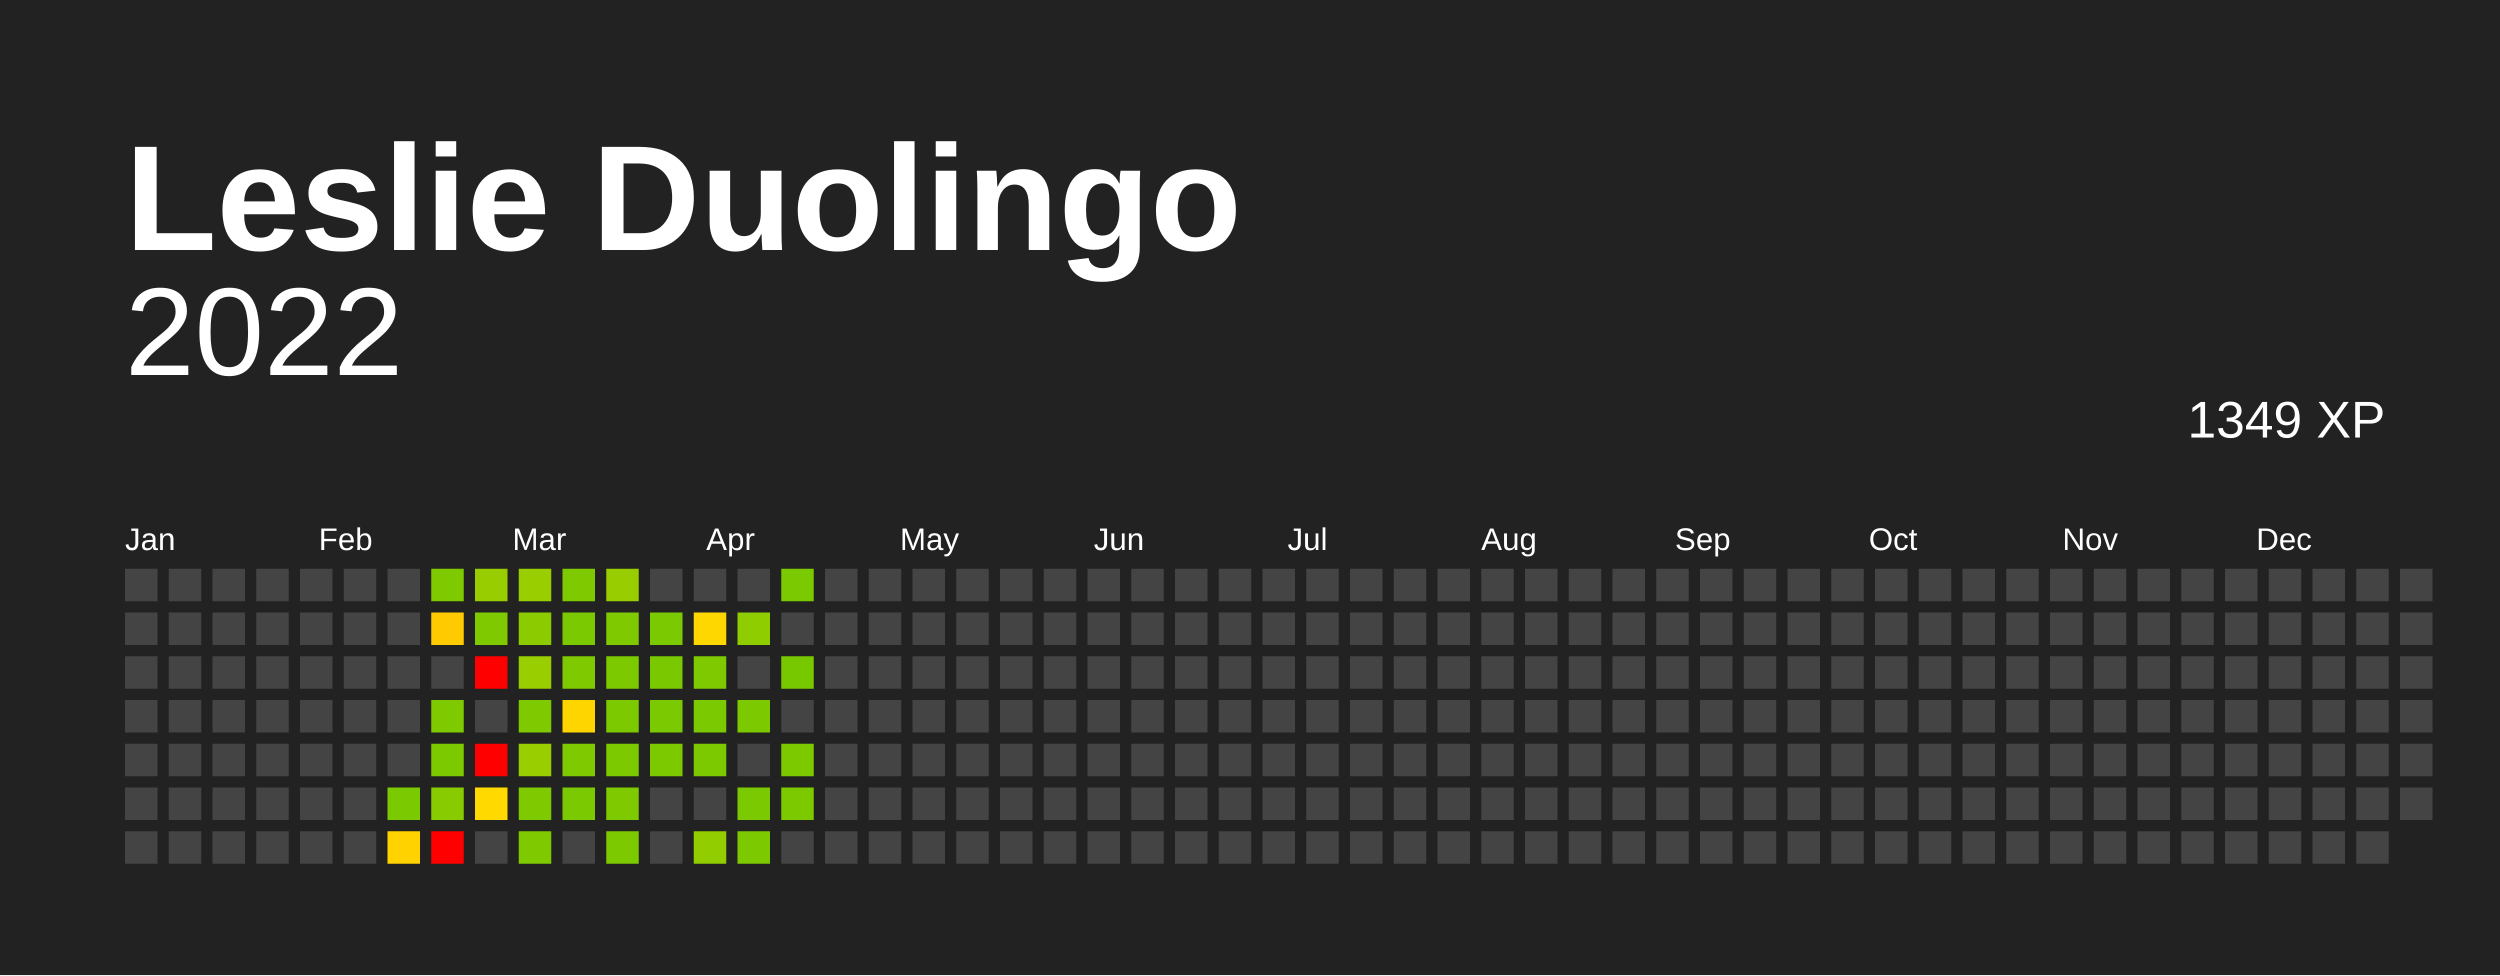
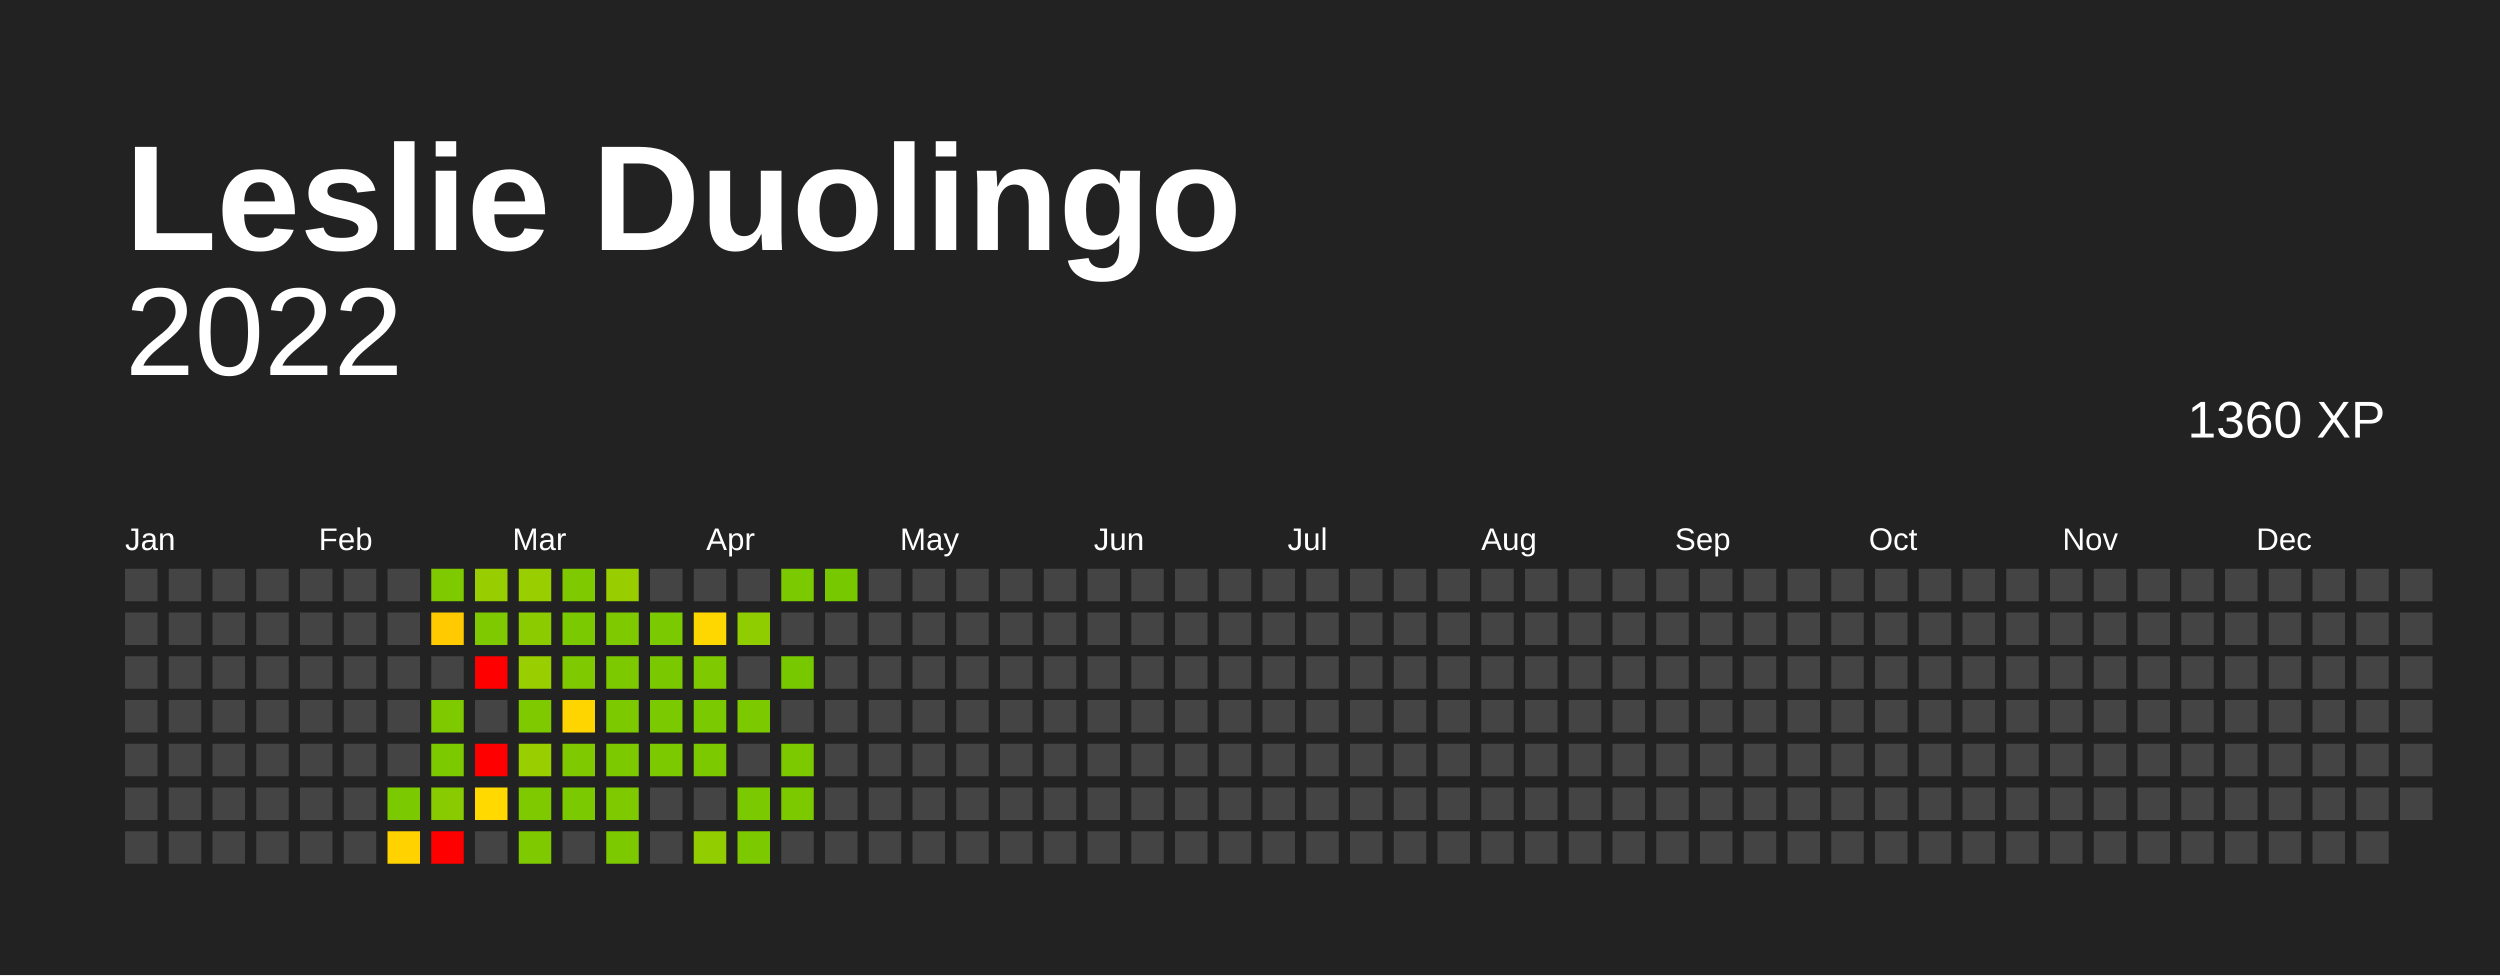
<svg xmlns="http://www.w3.org/2000/svg" baseProfile="full" height="78mm" version="1.1" viewBox="0,0,200,78" width="200mm">
  <defs />
  <rect fill="#222222" height="78" width="200" x="0" y="0" />
  <text fill="#FFFFFF" style="font-size:12px; font-family:Arial; font-weight:bold;" x="10" y="20">Leslie Duolingo</text>
  <text alignment-baseline="hanging" fill="#FFFFFF" style="font-size:10.0px; font-family:Arial;" x="10" y="30">2022</text>
-   <text alignment-baseline="hanging" fill="#FFFFFF" style="font-size:4.125px; font-family:Arial;" x="175" y="35">1349 XP</text>
+   <text alignment-baseline="hanging" fill="#FFFFFF" style="font-size:4.125px; font-family:Arial;" x="175" y="35">1360 XP</text>
  <text fill="#FFFFFF" style="font-size:2.5px; font-family:Arial" x="10.0" y="44">Jan</text>
  <text fill="#FFFFFF" style="font-size:2.5px; font-family:Arial" x="25.5" y="44">Feb</text>
  <text fill="#FFFFFF" style="font-size:2.5px; font-family:Arial" x="41.0" y="44">Mar</text>
  <text fill="#FFFFFF" style="font-size:2.5px; font-family:Arial" x="56.5" y="44">Apr</text>
  <text fill="#FFFFFF" style="font-size:2.5px; font-family:Arial" x="72.0" y="44">May</text>
  <text fill="#FFFFFF" style="font-size:2.5px; font-family:Arial" x="87.5" y="44">Jun</text>
  <text fill="#FFFFFF" style="font-size:2.5px; font-family:Arial" x="103.0" y="44">Jul</text>
  <text fill="#FFFFFF" style="font-size:2.5px; font-family:Arial" x="118.5" y="44">Aug</text>
  <text fill="#FFFFFF" style="font-size:2.5px; font-family:Arial" x="134.0" y="44">Sep</text>
  <text fill="#FFFFFF" style="font-size:2.5px; font-family:Arial" x="149.5" y="44">Oct</text>
  <text fill="#FFFFFF" style="font-size:2.5px; font-family:Arial" x="165.0" y="44">Nov</text>
  <text fill="#FFFFFF" style="font-size:2.5px; font-family:Arial" x="180.5" y="44">Dec</text>
  <rect fill="#444444" height="2.6" width="2.6" x="10.0" y="45.5" />
  <rect fill="#444444" height="2.6" width="2.6" x="10.0" y="49.0" />
  <rect fill="#444444" height="2.6" width="2.6" x="10.0" y="52.5" />
  <rect fill="#444444" height="2.6" width="2.6" x="10.0" y="56.0" />
  <rect fill="#444444" height="2.6" width="2.6" x="10.0" y="59.5" />
  <rect fill="#444444" height="2.6" width="2.6" x="10.0" y="63.0" />
  <rect fill="#444444" height="2.6" width="2.6" x="10.0" y="66.5" />
  <rect fill="#444444" height="2.6" width="2.6" x="13.5" y="45.5" />
  <rect fill="#444444" height="2.6" width="2.6" x="13.5" y="49.0" />
  <rect fill="#444444" height="2.6" width="2.6" x="13.5" y="52.5" />
  <rect fill="#444444" height="2.6" width="2.6" x="13.5" y="56.0" />
  <rect fill="#444444" height="2.6" width="2.6" x="13.5" y="59.5" />
  <rect fill="#444444" height="2.6" width="2.6" x="13.5" y="63.0" />
  <rect fill="#444444" height="2.6" width="2.6" x="13.5" y="66.5" />
  <rect fill="#444444" height="2.6" width="2.6" x="17.0" y="45.5" />
  <rect fill="#444444" height="2.6" width="2.6" x="17.0" y="49.0" />
  <rect fill="#444444" height="2.6" width="2.6" x="17.0" y="52.5" />
  <rect fill="#444444" height="2.6" width="2.6" x="17.0" y="56.0" />
  <rect fill="#444444" height="2.6" width="2.6" x="17.0" y="59.5" />
  <rect fill="#444444" height="2.6" width="2.6" x="17.0" y="63.0" />
  <rect fill="#444444" height="2.6" width="2.6" x="17.0" y="66.5" />
  <rect fill="#444444" height="2.6" width="2.6" x="20.5" y="45.5" />
  <rect fill="#444444" height="2.6" width="2.6" x="20.5" y="49.0" />
  <rect fill="#444444" height="2.6" width="2.6" x="20.5" y="52.5" />
  <rect fill="#444444" height="2.6" width="2.6" x="20.5" y="56.0" />
  <rect fill="#444444" height="2.6" width="2.6" x="20.5" y="59.5" />
  <rect fill="#444444" height="2.6" width="2.6" x="20.5" y="63.0" />
  <rect fill="#444444" height="2.6" width="2.6" x="20.5" y="66.5" />
  <rect fill="#444444" height="2.6" width="2.6" x="24.0" y="45.5" />
  <rect fill="#444444" height="2.6" width="2.6" x="24.0" y="49.0" />
  <rect fill="#444444" height="2.6" width="2.6" x="24.0" y="52.5" />
  <rect fill="#444444" height="2.6" width="2.6" x="24.0" y="56.0" />
  <rect fill="#444444" height="2.6" width="2.6" x="24.0" y="59.5" />
  <rect fill="#444444" height="2.6" width="2.6" x="24.0" y="63.0" />
  <rect fill="#444444" height="2.6" width="2.6" x="24.0" y="66.5" />
  <rect fill="#444444" height="2.6" width="2.6" x="27.5" y="45.5" />
  <rect fill="#444444" height="2.6" width="2.6" x="27.5" y="49.0" />
  <rect fill="#444444" height="2.6" width="2.6" x="27.5" y="52.5" />
  <rect fill="#444444" height="2.6" width="2.6" x="27.5" y="56.0" />
  <rect fill="#444444" height="2.6" width="2.6" x="27.5" y="59.5" />
  <rect fill="#444444" height="2.6" width="2.6" x="27.5" y="63.0" />
  <rect fill="#444444" height="2.6" width="2.6" x="27.5" y="66.5" />
  <rect fill="#444444" height="2.6" width="2.6" x="31.0" y="45.5" />
  <rect fill="#444444" height="2.6" width="2.6" x="31.0" y="49.0" />
  <rect fill="#444444" height="2.6" width="2.6" x="31.0" y="52.5" />
  <rect fill="#444444" height="2.6" width="2.6" x="31.0" y="56.0" />
  <rect fill="#444444" height="2.6" width="2.6" x="31.0" y="59.5" />
  <rect fill="#7bc900" height="2.6" width="2.6" x="31.0" y="63.0" />
  <rect fill="#ffd200" height="2.6" width="2.6" x="31.0" y="66.5" />
  <rect fill="#7fc900" height="2.6" width="2.6" x="34.5" y="45.5" />
  <rect fill="#ffcb00" height="2.6" width="2.6" x="34.5" y="49.0" />
  <rect fill="#444444" height="2.6" width="2.6" x="34.5" y="52.5" />
  <rect fill="#7fc900" height="2.6" width="2.6" x="34.5" y="56.0" />
  <rect fill="#7dc900" height="2.6" width="2.6" x="34.5" y="59.5" />
  <rect fill="#88cb00" height="2.6" width="2.6" x="34.5" y="63.0" />
  <rect fill="red" height="2.6" width="2.6" x="34.5" y="66.5" />
  <rect fill="#98cd00" height="2.6" width="2.6" x="38.0" y="45.5" />
  <rect fill="#7fc900" height="2.6" width="2.6" x="38.0" y="49.0" />
  <rect fill="red" height="2.6" width="2.6" x="38.0" y="52.5" />
  <rect fill="#444444" height="2.6" width="2.6" x="38.0" y="56.0" />
  <rect fill="red" height="2.6" width="2.6" x="38.0" y="59.5" />
  <rect fill="#ffd900" height="2.6" width="2.6" x="38.0" y="63.0" />
  <rect fill="#444444" height="2.6" width="2.6" x="38.0" y="66.5" />
  <rect fill="#99ce00" height="2.6" width="2.6" x="41.5" y="45.5" />
  <rect fill="#8bcb00" height="2.6" width="2.6" x="41.5" y="49.0" />
  <rect fill="#99ce00" height="2.6" width="2.6" x="41.5" y="52.5" />
  <rect fill="#7fc900" height="2.6" width="2.6" x="41.5" y="56.0" />
  <rect fill="#99ce00" height="2.6" width="2.6" x="41.5" y="59.5" />
  <rect fill="#7fc900" height="2.6" width="2.6" x="41.5" y="63.0" />
  <rect fill="#7fc900" height="2.6" width="2.6" x="41.5" y="66.5" />
  <rect fill="#7fc900" height="2.6" width="2.6" x="45.0" y="45.5" />
  <rect fill="#7bc900" height="2.6" width="2.6" x="45.0" y="49.0" />
  <rect fill="#7fc900" height="2.6" width="2.6" x="45.0" y="52.5" />
  <rect fill="#ffd500" height="2.6" width="2.6" x="45.0" y="56.0" />
  <rect fill="#7fc900" height="2.6" width="2.6" x="45.0" y="59.5" />
  <rect fill="#7bc900" height="2.6" width="2.6" x="45.0" y="63.0" />
  <rect fill="#444444" height="2.6" width="2.6" x="45.0" y="66.5" />
  <rect fill="#98cd00" height="2.6" width="2.6" x="48.5" y="45.5" />
  <rect fill="#7fc900" height="2.6" width="2.6" x="48.5" y="49.0" />
  <rect fill="#7dc900" height="2.6" width="2.6" x="48.5" y="52.5" />
  <rect fill="#7dc900" height="2.6" width="2.6" x="48.5" y="56.0" />
  <rect fill="#7dc900" height="2.6" width="2.6" x="48.5" y="59.5" />
  <rect fill="#7fc900" height="2.6" width="2.6" x="48.5" y="63.0" />
  <rect fill="#7dc900" height="2.6" width="2.6" x="48.5" y="66.5" />
  <rect fill="#444444" height="2.6" width="2.6" x="52.0" y="45.5" />
  <rect fill="#7bc900" height="2.6" width="2.6" x="52.0" y="49.0" />
  <rect fill="#7ac800" height="2.6" width="2.6" x="52.0" y="52.5" />
  <rect fill="#7bc900" height="2.6" width="2.6" x="52.0" y="56.0" />
  <rect fill="#7dc900" height="2.6" width="2.6" x="52.0" y="59.5" />
  <rect fill="#444444" height="2.6" width="2.6" x="52.0" y="63.0" />
  <rect fill="#444444" height="2.6" width="2.6" x="52.0" y="66.5" />
  <rect fill="#444444" height="2.6" width="2.6" x="55.5" y="45.5" />
  <rect fill="#ffd700" height="2.6" width="2.6" x="55.5" y="49.0" />
  <rect fill="#7fc900" height="2.6" width="2.6" x="55.5" y="52.5" />
  <rect fill="#7bc900" height="2.6" width="2.6" x="55.5" y="56.0" />
  <rect fill="#7dc900" height="2.6" width="2.6" x="55.5" y="59.5" />
  <rect fill="#444444" height="2.6" width="2.6" x="55.5" y="63.0" />
  <rect fill="#92cd00" height="2.6" width="2.6" x="55.5" y="66.5" />
  <rect fill="#444444" height="2.6" width="2.6" x="59.0" y="45.5" />
  <rect fill="#8fcc00" height="2.6" width="2.6" x="59.0" y="49.0" />
  <rect fill="#444444" height="2.6" width="2.6" x="59.0" y="52.5" />
  <rect fill="#7dc900" height="2.6" width="2.6" x="59.0" y="56.0" />
  <rect fill="#444444" height="2.6" width="2.6" x="59.0" y="59.5" />
  <rect fill="#7bc900" height="2.6" width="2.6" x="59.0" y="63.0" />
  <rect fill="#7dc900" height="2.6" width="2.6" x="59.0" y="66.5" />
  <rect fill="#7bc900" height="2.6" width="2.6" x="62.5" y="45.5" />
  <rect fill="#444444" height="2.6" width="2.6" x="62.5" y="49.0" />
  <rect fill="#78c800" height="2.6" width="2.6" x="62.5" y="52.5" />
  <rect fill="#444444" height="2.6" width="2.6" x="62.5" y="56.0" />
  <rect fill="#7dc900" height="2.6" width="2.6" x="62.5" y="59.5" />
  <rect fill="#7dc900" height="2.6" width="2.6" x="62.5" y="63.0" />
  <rect fill="#444444" height="2.6" width="2.6" x="62.5" y="66.5" />
-   <rect fill="#444444" height="2.6" width="2.6" x="66.0" y="45.5" />
+   <rect fill="#78c800" height="2.6" width="2.6" x="66.0" y="45.5" />
  <rect fill="#444444" height="2.6" width="2.6" x="66.0" y="49.0" />
  <rect fill="#444444" height="2.6" width="2.6" x="66.0" y="52.5" />
  <rect fill="#444444" height="2.6" width="2.6" x="66.0" y="56.0" />
  <rect fill="#444444" height="2.6" width="2.6" x="66.0" y="59.5" />
  <rect fill="#444444" height="2.6" width="2.6" x="66.0" y="63.0" />
  <rect fill="#444444" height="2.6" width="2.6" x="66.0" y="66.5" />
  <rect fill="#444444" height="2.6" width="2.6" x="69.5" y="45.5" />
  <rect fill="#444444" height="2.6" width="2.6" x="69.5" y="49.0" />
  <rect fill="#444444" height="2.6" width="2.6" x="69.5" y="52.5" />
  <rect fill="#444444" height="2.6" width="2.6" x="69.5" y="56.0" />
  <rect fill="#444444" height="2.6" width="2.6" x="69.5" y="59.5" />
  <rect fill="#444444" height="2.6" width="2.6" x="69.5" y="63.0" />
  <rect fill="#444444" height="2.6" width="2.6" x="69.5" y="66.5" />
  <rect fill="#444444" height="2.6" width="2.6" x="73.0" y="45.5" />
  <rect fill="#444444" height="2.6" width="2.6" x="73.0" y="49.0" />
  <rect fill="#444444" height="2.6" width="2.6" x="73.0" y="52.5" />
  <rect fill="#444444" height="2.6" width="2.6" x="73.0" y="56.0" />
  <rect fill="#444444" height="2.6" width="2.6" x="73.0" y="59.5" />
  <rect fill="#444444" height="2.6" width="2.6" x="73.0" y="63.0" />
  <rect fill="#444444" height="2.6" width="2.6" x="73.0" y="66.5" />
  <rect fill="#444444" height="2.6" width="2.6" x="76.5" y="45.5" />
  <rect fill="#444444" height="2.6" width="2.6" x="76.5" y="49.0" />
  <rect fill="#444444" height="2.6" width="2.6" x="76.5" y="52.5" />
  <rect fill="#444444" height="2.6" width="2.6" x="76.5" y="56.0" />
  <rect fill="#444444" height="2.6" width="2.6" x="76.5" y="59.5" />
  <rect fill="#444444" height="2.6" width="2.6" x="76.5" y="63.0" />
  <rect fill="#444444" height="2.6" width="2.6" x="76.5" y="66.5" />
  <rect fill="#444444" height="2.6" width="2.6" x="80.0" y="45.5" />
  <rect fill="#444444" height="2.6" width="2.6" x="80.0" y="49.0" />
  <rect fill="#444444" height="2.6" width="2.6" x="80.0" y="52.5" />
  <rect fill="#444444" height="2.6" width="2.6" x="80.0" y="56.0" />
  <rect fill="#444444" height="2.6" width="2.6" x="80.0" y="59.5" />
  <rect fill="#444444" height="2.6" width="2.6" x="80.0" y="63.0" />
  <rect fill="#444444" height="2.6" width="2.6" x="80.0" y="66.5" />
  <rect fill="#444444" height="2.6" width="2.6" x="83.5" y="45.5" />
  <rect fill="#444444" height="2.6" width="2.6" x="83.5" y="49.0" />
  <rect fill="#444444" height="2.6" width="2.6" x="83.5" y="52.5" />
  <rect fill="#444444" height="2.6" width="2.6" x="83.5" y="56.0" />
  <rect fill="#444444" height="2.6" width="2.6" x="83.5" y="59.5" />
  <rect fill="#444444" height="2.6" width="2.6" x="83.5" y="63.0" />
  <rect fill="#444444" height="2.6" width="2.6" x="83.5" y="66.5" />
  <rect fill="#444444" height="2.6" width="2.6" x="87.0" y="45.5" />
  <rect fill="#444444" height="2.6" width="2.6" x="87.0" y="49.0" />
  <rect fill="#444444" height="2.6" width="2.6" x="87.0" y="52.5" />
  <rect fill="#444444" height="2.6" width="2.6" x="87.0" y="56.0" />
  <rect fill="#444444" height="2.6" width="2.6" x="87.0" y="59.5" />
  <rect fill="#444444" height="2.6" width="2.6" x="87.0" y="63.0" />
  <rect fill="#444444" height="2.6" width="2.6" x="87.0" y="66.5" />
  <rect fill="#444444" height="2.6" width="2.6" x="90.5" y="45.5" />
  <rect fill="#444444" height="2.6" width="2.6" x="90.5" y="49.0" />
  <rect fill="#444444" height="2.6" width="2.6" x="90.5" y="52.5" />
  <rect fill="#444444" height="2.6" width="2.6" x="90.5" y="56.0" />
  <rect fill="#444444" height="2.6" width="2.6" x="90.5" y="59.5" />
  <rect fill="#444444" height="2.6" width="2.6" x="90.5" y="63.0" />
  <rect fill="#444444" height="2.6" width="2.6" x="90.5" y="66.5" />
  <rect fill="#444444" height="2.6" width="2.6" x="94.0" y="45.5" />
  <rect fill="#444444" height="2.6" width="2.6" x="94.0" y="49.0" />
  <rect fill="#444444" height="2.6" width="2.6" x="94.0" y="52.5" />
  <rect fill="#444444" height="2.6" width="2.6" x="94.0" y="56.0" />
  <rect fill="#444444" height="2.6" width="2.6" x="94.0" y="59.5" />
  <rect fill="#444444" height="2.6" width="2.6" x="94.0" y="63.0" />
  <rect fill="#444444" height="2.6" width="2.6" x="94.0" y="66.5" />
  <rect fill="#444444" height="2.6" width="2.6" x="97.5" y="45.5" />
  <rect fill="#444444" height="2.6" width="2.6" x="97.5" y="49.0" />
  <rect fill="#444444" height="2.6" width="2.6" x="97.5" y="52.5" />
  <rect fill="#444444" height="2.6" width="2.6" x="97.5" y="56.0" />
  <rect fill="#444444" height="2.6" width="2.6" x="97.5" y="59.5" />
  <rect fill="#444444" height="2.6" width="2.6" x="97.5" y="63.0" />
  <rect fill="#444444" height="2.6" width="2.6" x="97.5" y="66.5" />
  <rect fill="#444444" height="2.6" width="2.6" x="101.0" y="45.5" />
  <rect fill="#444444" height="2.6" width="2.6" x="101.0" y="49.0" />
  <rect fill="#444444" height="2.6" width="2.6" x="101.0" y="52.5" />
  <rect fill="#444444" height="2.6" width="2.6" x="101.0" y="56.0" />
  <rect fill="#444444" height="2.6" width="2.6" x="101.0" y="59.5" />
  <rect fill="#444444" height="2.6" width="2.6" x="101.0" y="63.0" />
  <rect fill="#444444" height="2.6" width="2.6" x="101.0" y="66.5" />
  <rect fill="#444444" height="2.6" width="2.6" x="104.5" y="45.5" />
  <rect fill="#444444" height="2.6" width="2.6" x="104.5" y="49.0" />
  <rect fill="#444444" height="2.6" width="2.6" x="104.5" y="52.5" />
  <rect fill="#444444" height="2.6" width="2.6" x="104.5" y="56.0" />
  <rect fill="#444444" height="2.6" width="2.6" x="104.5" y="59.5" />
  <rect fill="#444444" height="2.6" width="2.6" x="104.5" y="63.0" />
  <rect fill="#444444" height="2.6" width="2.6" x="104.5" y="66.5" />
  <rect fill="#444444" height="2.6" width="2.6" x="108.0" y="45.5" />
  <rect fill="#444444" height="2.6" width="2.6" x="108.0" y="49.0" />
  <rect fill="#444444" height="2.6" width="2.6" x="108.0" y="52.5" />
  <rect fill="#444444" height="2.6" width="2.6" x="108.0" y="56.0" />
  <rect fill="#444444" height="2.6" width="2.6" x="108.0" y="59.5" />
  <rect fill="#444444" height="2.6" width="2.6" x="108.0" y="63.0" />
  <rect fill="#444444" height="2.6" width="2.6" x="108.0" y="66.5" />
  <rect fill="#444444" height="2.6" width="2.6" x="111.5" y="45.5" />
  <rect fill="#444444" height="2.6" width="2.6" x="111.5" y="49.0" />
  <rect fill="#444444" height="2.6" width="2.6" x="111.5" y="52.5" />
  <rect fill="#444444" height="2.6" width="2.6" x="111.5" y="56.0" />
  <rect fill="#444444" height="2.6" width="2.6" x="111.5" y="59.5" />
  <rect fill="#444444" height="2.6" width="2.6" x="111.5" y="63.0" />
  <rect fill="#444444" height="2.6" width="2.6" x="111.5" y="66.5" />
  <rect fill="#444444" height="2.6" width="2.6" x="115.0" y="45.5" />
  <rect fill="#444444" height="2.6" width="2.6" x="115.0" y="49.0" />
  <rect fill="#444444" height="2.6" width="2.6" x="115.0" y="52.5" />
  <rect fill="#444444" height="2.6" width="2.6" x="115.0" y="56.0" />
  <rect fill="#444444" height="2.6" width="2.6" x="115.0" y="59.5" />
  <rect fill="#444444" height="2.6" width="2.6" x="115.0" y="63.0" />
  <rect fill="#444444" height="2.6" width="2.6" x="115.0" y="66.5" />
  <rect fill="#444444" height="2.6" width="2.6" x="118.5" y="45.5" />
  <rect fill="#444444" height="2.6" width="2.6" x="118.5" y="49.0" />
  <rect fill="#444444" height="2.6" width="2.6" x="118.5" y="52.5" />
  <rect fill="#444444" height="2.6" width="2.6" x="118.5" y="56.0" />
  <rect fill="#444444" height="2.6" width="2.6" x="118.5" y="59.5" />
  <rect fill="#444444" height="2.6" width="2.6" x="118.5" y="63.0" />
  <rect fill="#444444" height="2.6" width="2.6" x="118.5" y="66.5" />
  <rect fill="#444444" height="2.6" width="2.6" x="122.0" y="45.5" />
  <rect fill="#444444" height="2.6" width="2.6" x="122.0" y="49.0" />
  <rect fill="#444444" height="2.6" width="2.6" x="122.0" y="52.5" />
  <rect fill="#444444" height="2.6" width="2.6" x="122.0" y="56.0" />
  <rect fill="#444444" height="2.6" width="2.6" x="122.0" y="59.5" />
  <rect fill="#444444" height="2.6" width="2.6" x="122.0" y="63.0" />
  <rect fill="#444444" height="2.6" width="2.6" x="122.0" y="66.5" />
  <rect fill="#444444" height="2.6" width="2.6" x="125.5" y="45.5" />
  <rect fill="#444444" height="2.6" width="2.6" x="125.5" y="49.0" />
  <rect fill="#444444" height="2.6" width="2.6" x="125.5" y="52.5" />
  <rect fill="#444444" height="2.6" width="2.6" x="125.5" y="56.0" />
  <rect fill="#444444" height="2.6" width="2.6" x="125.5" y="59.5" />
  <rect fill="#444444" height="2.6" width="2.6" x="125.5" y="63.0" />
  <rect fill="#444444" height="2.6" width="2.6" x="125.5" y="66.5" />
  <rect fill="#444444" height="2.6" width="2.6" x="129.0" y="45.5" />
  <rect fill="#444444" height="2.6" width="2.6" x="129.0" y="49.0" />
  <rect fill="#444444" height="2.6" width="2.6" x="129.0" y="52.5" />
  <rect fill="#444444" height="2.6" width="2.6" x="129.0" y="56.0" />
  <rect fill="#444444" height="2.6" width="2.6" x="129.0" y="59.5" />
  <rect fill="#444444" height="2.6" width="2.6" x="129.0" y="63.0" />
  <rect fill="#444444" height="2.6" width="2.6" x="129.0" y="66.5" />
  <rect fill="#444444" height="2.6" width="2.6" x="132.5" y="45.5" />
  <rect fill="#444444" height="2.6" width="2.6" x="132.5" y="49.0" />
  <rect fill="#444444" height="2.6" width="2.6" x="132.5" y="52.5" />
  <rect fill="#444444" height="2.6" width="2.6" x="132.5" y="56.0" />
  <rect fill="#444444" height="2.6" width="2.6" x="132.5" y="59.5" />
  <rect fill="#444444" height="2.6" width="2.6" x="132.5" y="63.0" />
  <rect fill="#444444" height="2.6" width="2.6" x="132.5" y="66.5" />
  <rect fill="#444444" height="2.6" width="2.6" x="136.0" y="45.5" />
  <rect fill="#444444" height="2.6" width="2.6" x="136.0" y="49.0" />
  <rect fill="#444444" height="2.6" width="2.6" x="136.0" y="52.5" />
  <rect fill="#444444" height="2.6" width="2.6" x="136.0" y="56.0" />
  <rect fill="#444444" height="2.6" width="2.6" x="136.0" y="59.5" />
  <rect fill="#444444" height="2.6" width="2.6" x="136.0" y="63.0" />
  <rect fill="#444444" height="2.6" width="2.6" x="136.0" y="66.5" />
  <rect fill="#444444" height="2.6" width="2.6" x="139.5" y="45.5" />
  <rect fill="#444444" height="2.6" width="2.6" x="139.5" y="49.0" />
  <rect fill="#444444" height="2.6" width="2.6" x="139.5" y="52.5" />
  <rect fill="#444444" height="2.6" width="2.6" x="139.5" y="56.0" />
  <rect fill="#444444" height="2.6" width="2.6" x="139.5" y="59.5" />
  <rect fill="#444444" height="2.6" width="2.6" x="139.5" y="63.0" />
  <rect fill="#444444" height="2.6" width="2.6" x="139.5" y="66.5" />
  <rect fill="#444444" height="2.6" width="2.6" x="143.0" y="45.5" />
  <rect fill="#444444" height="2.6" width="2.6" x="143.0" y="49.0" />
  <rect fill="#444444" height="2.6" width="2.6" x="143.0" y="52.5" />
  <rect fill="#444444" height="2.6" width="2.6" x="143.0" y="56.0" />
  <rect fill="#444444" height="2.6" width="2.6" x="143.0" y="59.5" />
  <rect fill="#444444" height="2.6" width="2.6" x="143.0" y="63.0" />
  <rect fill="#444444" height="2.6" width="2.6" x="143.0" y="66.5" />
  <rect fill="#444444" height="2.6" width="2.6" x="146.5" y="45.5" />
  <rect fill="#444444" height="2.6" width="2.6" x="146.5" y="49.0" />
  <rect fill="#444444" height="2.6" width="2.6" x="146.5" y="52.5" />
  <rect fill="#444444" height="2.6" width="2.6" x="146.5" y="56.0" />
  <rect fill="#444444" height="2.6" width="2.6" x="146.5" y="59.5" />
  <rect fill="#444444" height="2.6" width="2.6" x="146.5" y="63.0" />
  <rect fill="#444444" height="2.6" width="2.6" x="146.5" y="66.5" />
  <rect fill="#444444" height="2.6" width="2.6" x="150.0" y="45.5" />
  <rect fill="#444444" height="2.6" width="2.6" x="150.0" y="49.0" />
  <rect fill="#444444" height="2.6" width="2.6" x="150.0" y="52.5" />
  <rect fill="#444444" height="2.6" width="2.6" x="150.0" y="56.0" />
  <rect fill="#444444" height="2.6" width="2.6" x="150.0" y="59.5" />
  <rect fill="#444444" height="2.6" width="2.6" x="150.0" y="63.0" />
  <rect fill="#444444" height="2.6" width="2.6" x="150.0" y="66.5" />
  <rect fill="#444444" height="2.6" width="2.6" x="153.5" y="45.5" />
  <rect fill="#444444" height="2.6" width="2.6" x="153.5" y="49.0" />
  <rect fill="#444444" height="2.6" width="2.6" x="153.5" y="52.5" />
  <rect fill="#444444" height="2.6" width="2.6" x="153.5" y="56.0" />
  <rect fill="#444444" height="2.6" width="2.6" x="153.5" y="59.5" />
  <rect fill="#444444" height="2.6" width="2.6" x="153.5" y="63.0" />
  <rect fill="#444444" height="2.6" width="2.6" x="153.5" y="66.5" />
  <rect fill="#444444" height="2.6" width="2.6" x="157.0" y="45.5" />
  <rect fill="#444444" height="2.6" width="2.6" x="157.0" y="49.0" />
  <rect fill="#444444" height="2.6" width="2.6" x="157.0" y="52.5" />
  <rect fill="#444444" height="2.6" width="2.6" x="157.0" y="56.0" />
  <rect fill="#444444" height="2.6" width="2.6" x="157.0" y="59.5" />
  <rect fill="#444444" height="2.6" width="2.6" x="157.0" y="63.0" />
  <rect fill="#444444" height="2.6" width="2.6" x="157.0" y="66.5" />
  <rect fill="#444444" height="2.6" width="2.6" x="160.5" y="45.5" />
  <rect fill="#444444" height="2.6" width="2.6" x="160.5" y="49.0" />
  <rect fill="#444444" height="2.6" width="2.6" x="160.5" y="52.5" />
  <rect fill="#444444" height="2.6" width="2.6" x="160.5" y="56.0" />
  <rect fill="#444444" height="2.6" width="2.6" x="160.5" y="59.5" />
  <rect fill="#444444" height="2.6" width="2.6" x="160.5" y="63.0" />
  <rect fill="#444444" height="2.6" width="2.6" x="160.5" y="66.5" />
  <rect fill="#444444" height="2.6" width="2.6" x="164.0" y="45.5" />
  <rect fill="#444444" height="2.6" width="2.6" x="164.0" y="49.0" />
  <rect fill="#444444" height="2.6" width="2.6" x="164.0" y="52.5" />
  <rect fill="#444444" height="2.6" width="2.6" x="164.0" y="56.0" />
  <rect fill="#444444" height="2.6" width="2.6" x="164.0" y="59.5" />
  <rect fill="#444444" height="2.6" width="2.6" x="164.0" y="63.0" />
  <rect fill="#444444" height="2.6" width="2.6" x="164.0" y="66.5" />
  <rect fill="#444444" height="2.6" width="2.6" x="167.5" y="45.5" />
  <rect fill="#444444" height="2.6" width="2.6" x="167.5" y="49.0" />
  <rect fill="#444444" height="2.6" width="2.6" x="167.5" y="52.5" />
  <rect fill="#444444" height="2.6" width="2.6" x="167.5" y="56.0" />
  <rect fill="#444444" height="2.6" width="2.6" x="167.5" y="59.5" />
  <rect fill="#444444" height="2.6" width="2.6" x="167.5" y="63.0" />
  <rect fill="#444444" height="2.6" width="2.6" x="167.5" y="66.5" />
  <rect fill="#444444" height="2.6" width="2.6" x="171.0" y="45.5" />
  <rect fill="#444444" height="2.6" width="2.6" x="171.0" y="49.0" />
  <rect fill="#444444" height="2.6" width="2.6" x="171.0" y="52.5" />
  <rect fill="#444444" height="2.6" width="2.6" x="171.0" y="56.0" />
  <rect fill="#444444" height="2.6" width="2.6" x="171.0" y="59.5" />
  <rect fill="#444444" height="2.6" width="2.6" x="171.0" y="63.0" />
  <rect fill="#444444" height="2.6" width="2.6" x="171.0" y="66.5" />
  <rect fill="#444444" height="2.6" width="2.6" x="174.5" y="45.5" />
  <rect fill="#444444" height="2.6" width="2.6" x="174.5" y="49.0" />
  <rect fill="#444444" height="2.6" width="2.6" x="174.5" y="52.5" />
  <rect fill="#444444" height="2.6" width="2.6" x="174.5" y="56.0" />
  <rect fill="#444444" height="2.6" width="2.6" x="174.5" y="59.5" />
  <rect fill="#444444" height="2.6" width="2.6" x="174.5" y="63.0" />
  <rect fill="#444444" height="2.6" width="2.6" x="174.5" y="66.5" />
  <rect fill="#444444" height="2.6" width="2.6" x="178.0" y="45.5" />
  <rect fill="#444444" height="2.6" width="2.6" x="178.0" y="49.0" />
  <rect fill="#444444" height="2.6" width="2.6" x="178.0" y="52.5" />
  <rect fill="#444444" height="2.6" width="2.6" x="178.0" y="56.0" />
  <rect fill="#444444" height="2.6" width="2.6" x="178.0" y="59.5" />
  <rect fill="#444444" height="2.6" width="2.6" x="178.0" y="63.0" />
  <rect fill="#444444" height="2.6" width="2.6" x="178.0" y="66.5" />
  <rect fill="#444444" height="2.6" width="2.6" x="181.5" y="45.5" />
  <rect fill="#444444" height="2.6" width="2.6" x="181.5" y="49.0" />
  <rect fill="#444444" height="2.6" width="2.6" x="181.5" y="52.5" />
  <rect fill="#444444" height="2.6" width="2.6" x="181.5" y="56.0" />
  <rect fill="#444444" height="2.6" width="2.6" x="181.5" y="59.5" />
  <rect fill="#444444" height="2.6" width="2.6" x="181.5" y="63.0" />
  <rect fill="#444444" height="2.6" width="2.6" x="181.5" y="66.5" />
  <rect fill="#444444" height="2.6" width="2.6" x="185.0" y="45.5" />
  <rect fill="#444444" height="2.6" width="2.6" x="185.0" y="49.0" />
  <rect fill="#444444" height="2.6" width="2.6" x="185.0" y="52.5" />
  <rect fill="#444444" height="2.6" width="2.6" x="185.0" y="56.0" />
  <rect fill="#444444" height="2.6" width="2.6" x="185.0" y="59.5" />
  <rect fill="#444444" height="2.6" width="2.6" x="185.0" y="63.0" />
  <rect fill="#444444" height="2.6" width="2.6" x="185.0" y="66.5" />
  <rect fill="#444444" height="2.6" width="2.6" x="188.5" y="45.5" />
  <rect fill="#444444" height="2.6" width="2.6" x="188.5" y="49.0" />
  <rect fill="#444444" height="2.6" width="2.6" x="188.5" y="52.5" />
  <rect fill="#444444" height="2.6" width="2.6" x="188.5" y="56.0" />
  <rect fill="#444444" height="2.6" width="2.6" x="188.5" y="59.5" />
  <rect fill="#444444" height="2.6" width="2.6" x="188.5" y="63.0" />
  <rect fill="#444444" height="2.6" width="2.6" x="188.5" y="66.5" />
  <rect fill="#444444" height="2.6" width="2.6" x="192.0" y="45.5" />
  <rect fill="#444444" height="2.6" width="2.6" x="192.0" y="49.0" />
  <rect fill="#444444" height="2.6" width="2.6" x="192.0" y="52.5" />
  <rect fill="#444444" height="2.6" width="2.6" x="192.0" y="56.0" />
  <rect fill="#444444" height="2.6" width="2.6" x="192.0" y="59.5" />
  <rect fill="#444444" height="2.6" width="2.6" x="192.0" y="63.0" />
</svg>
